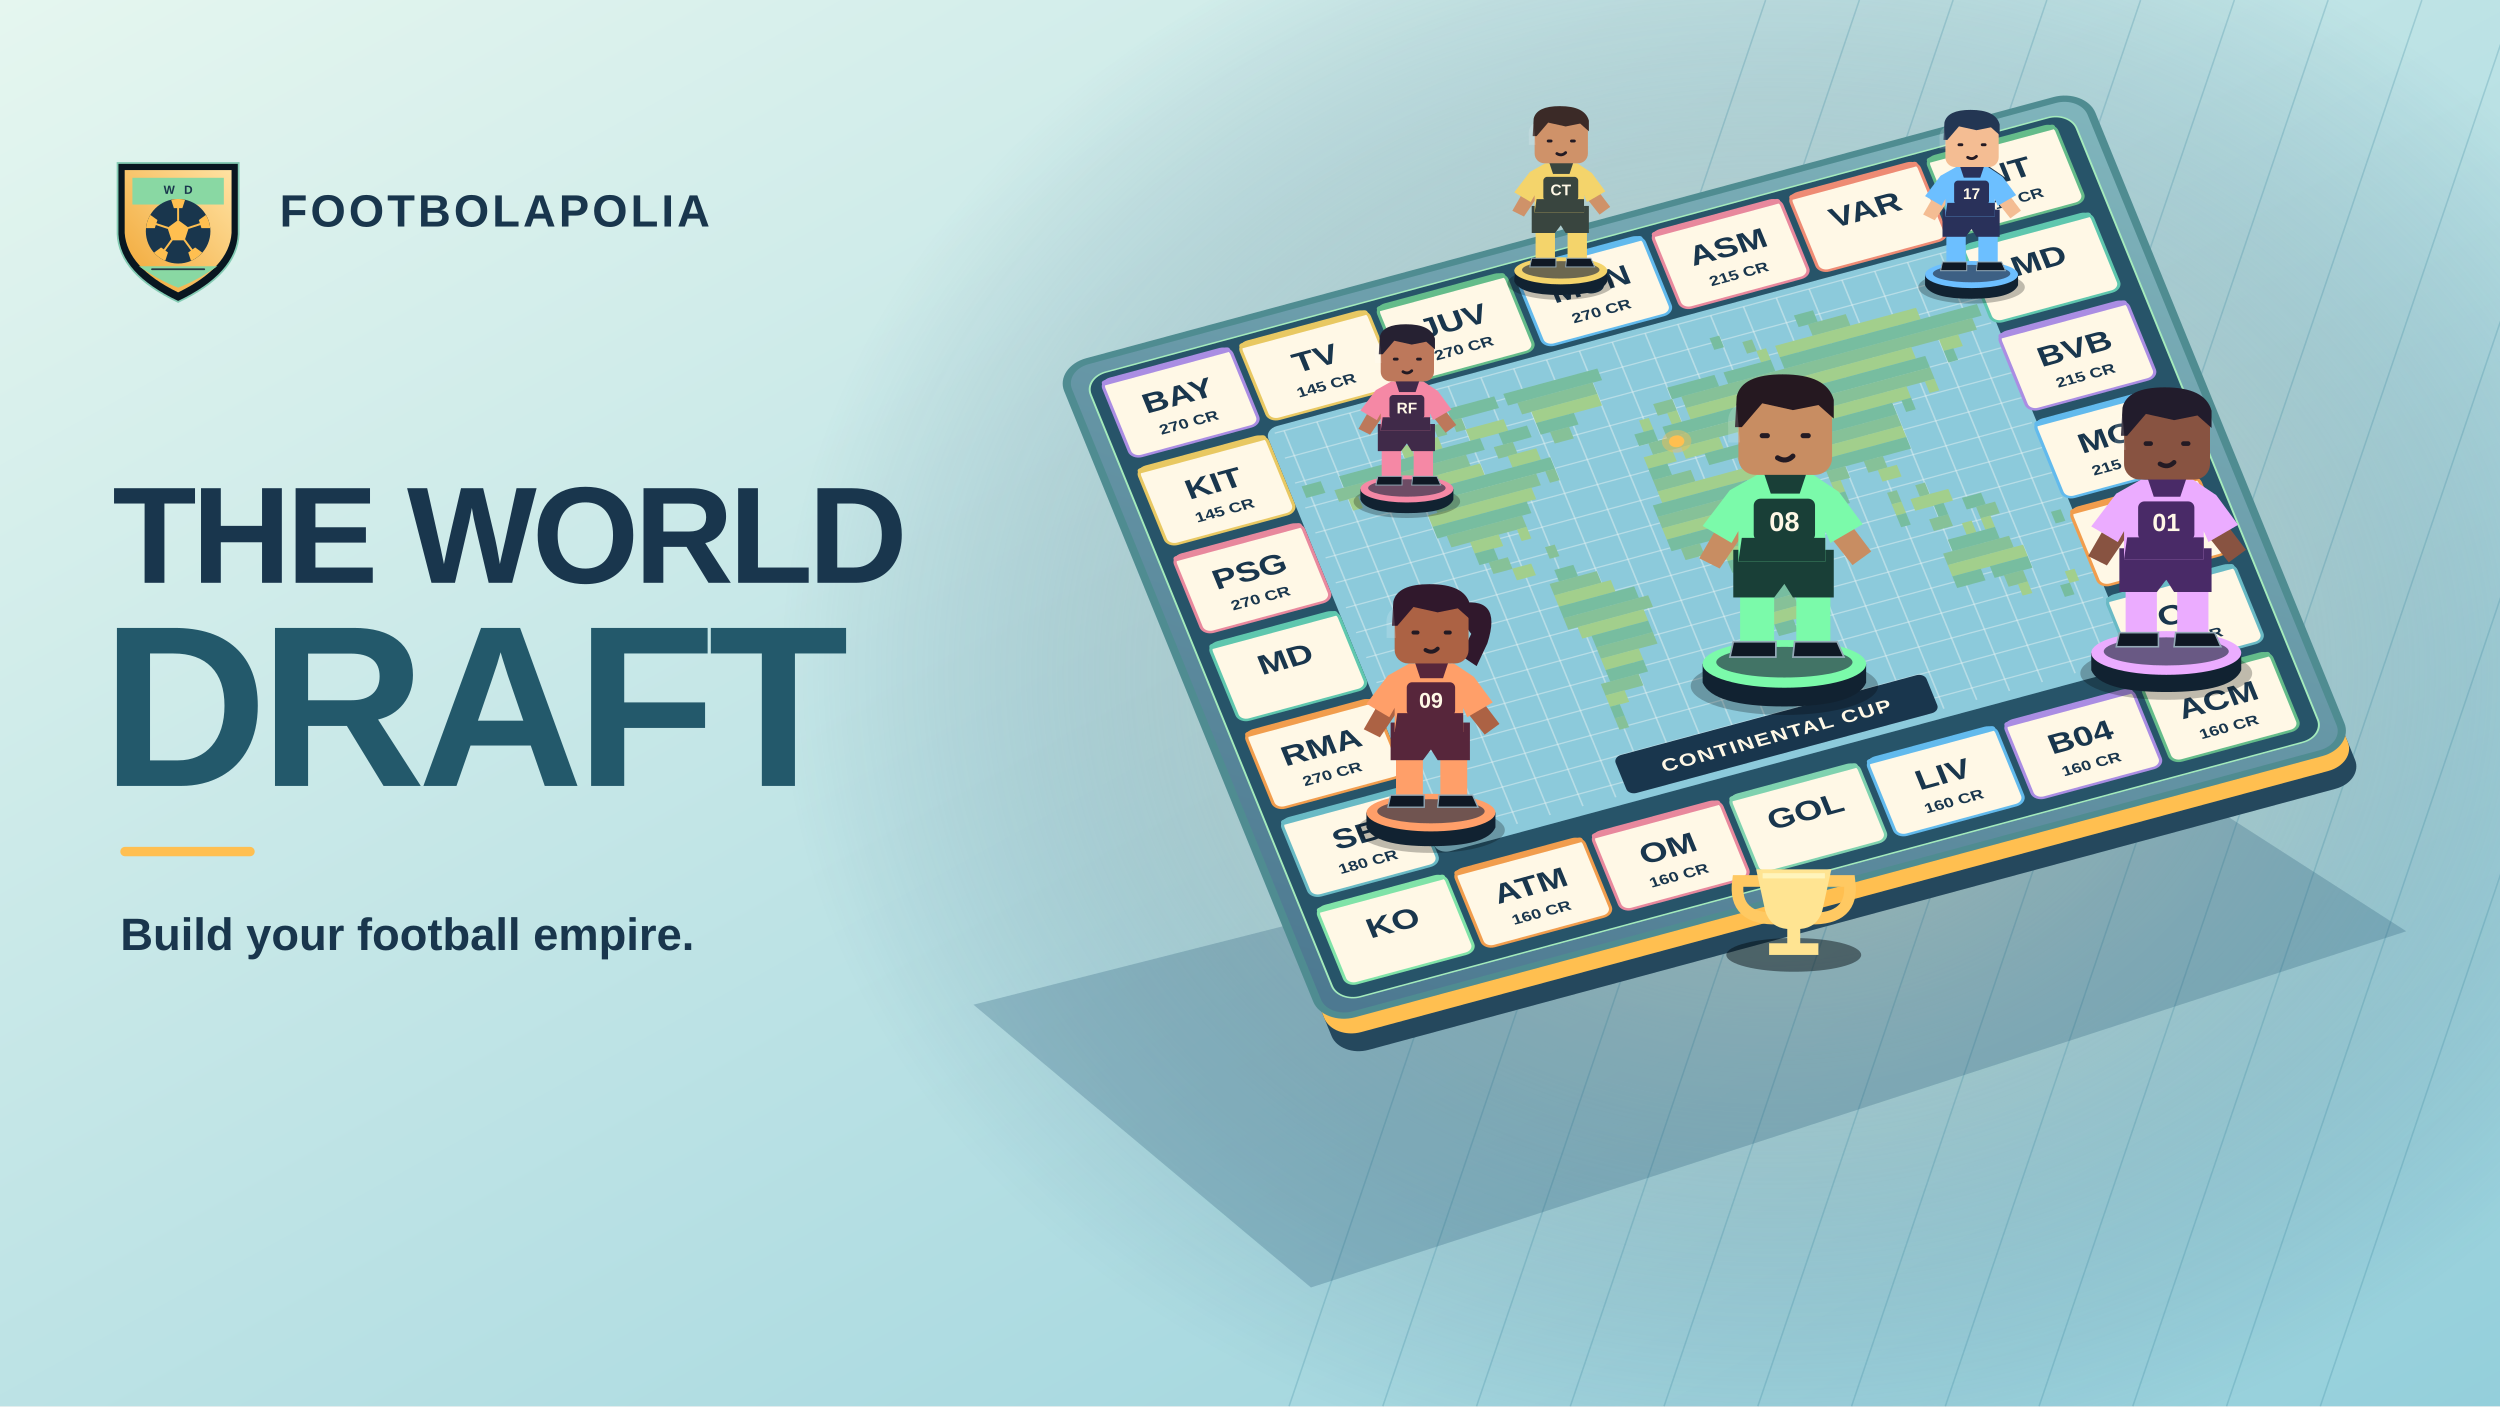
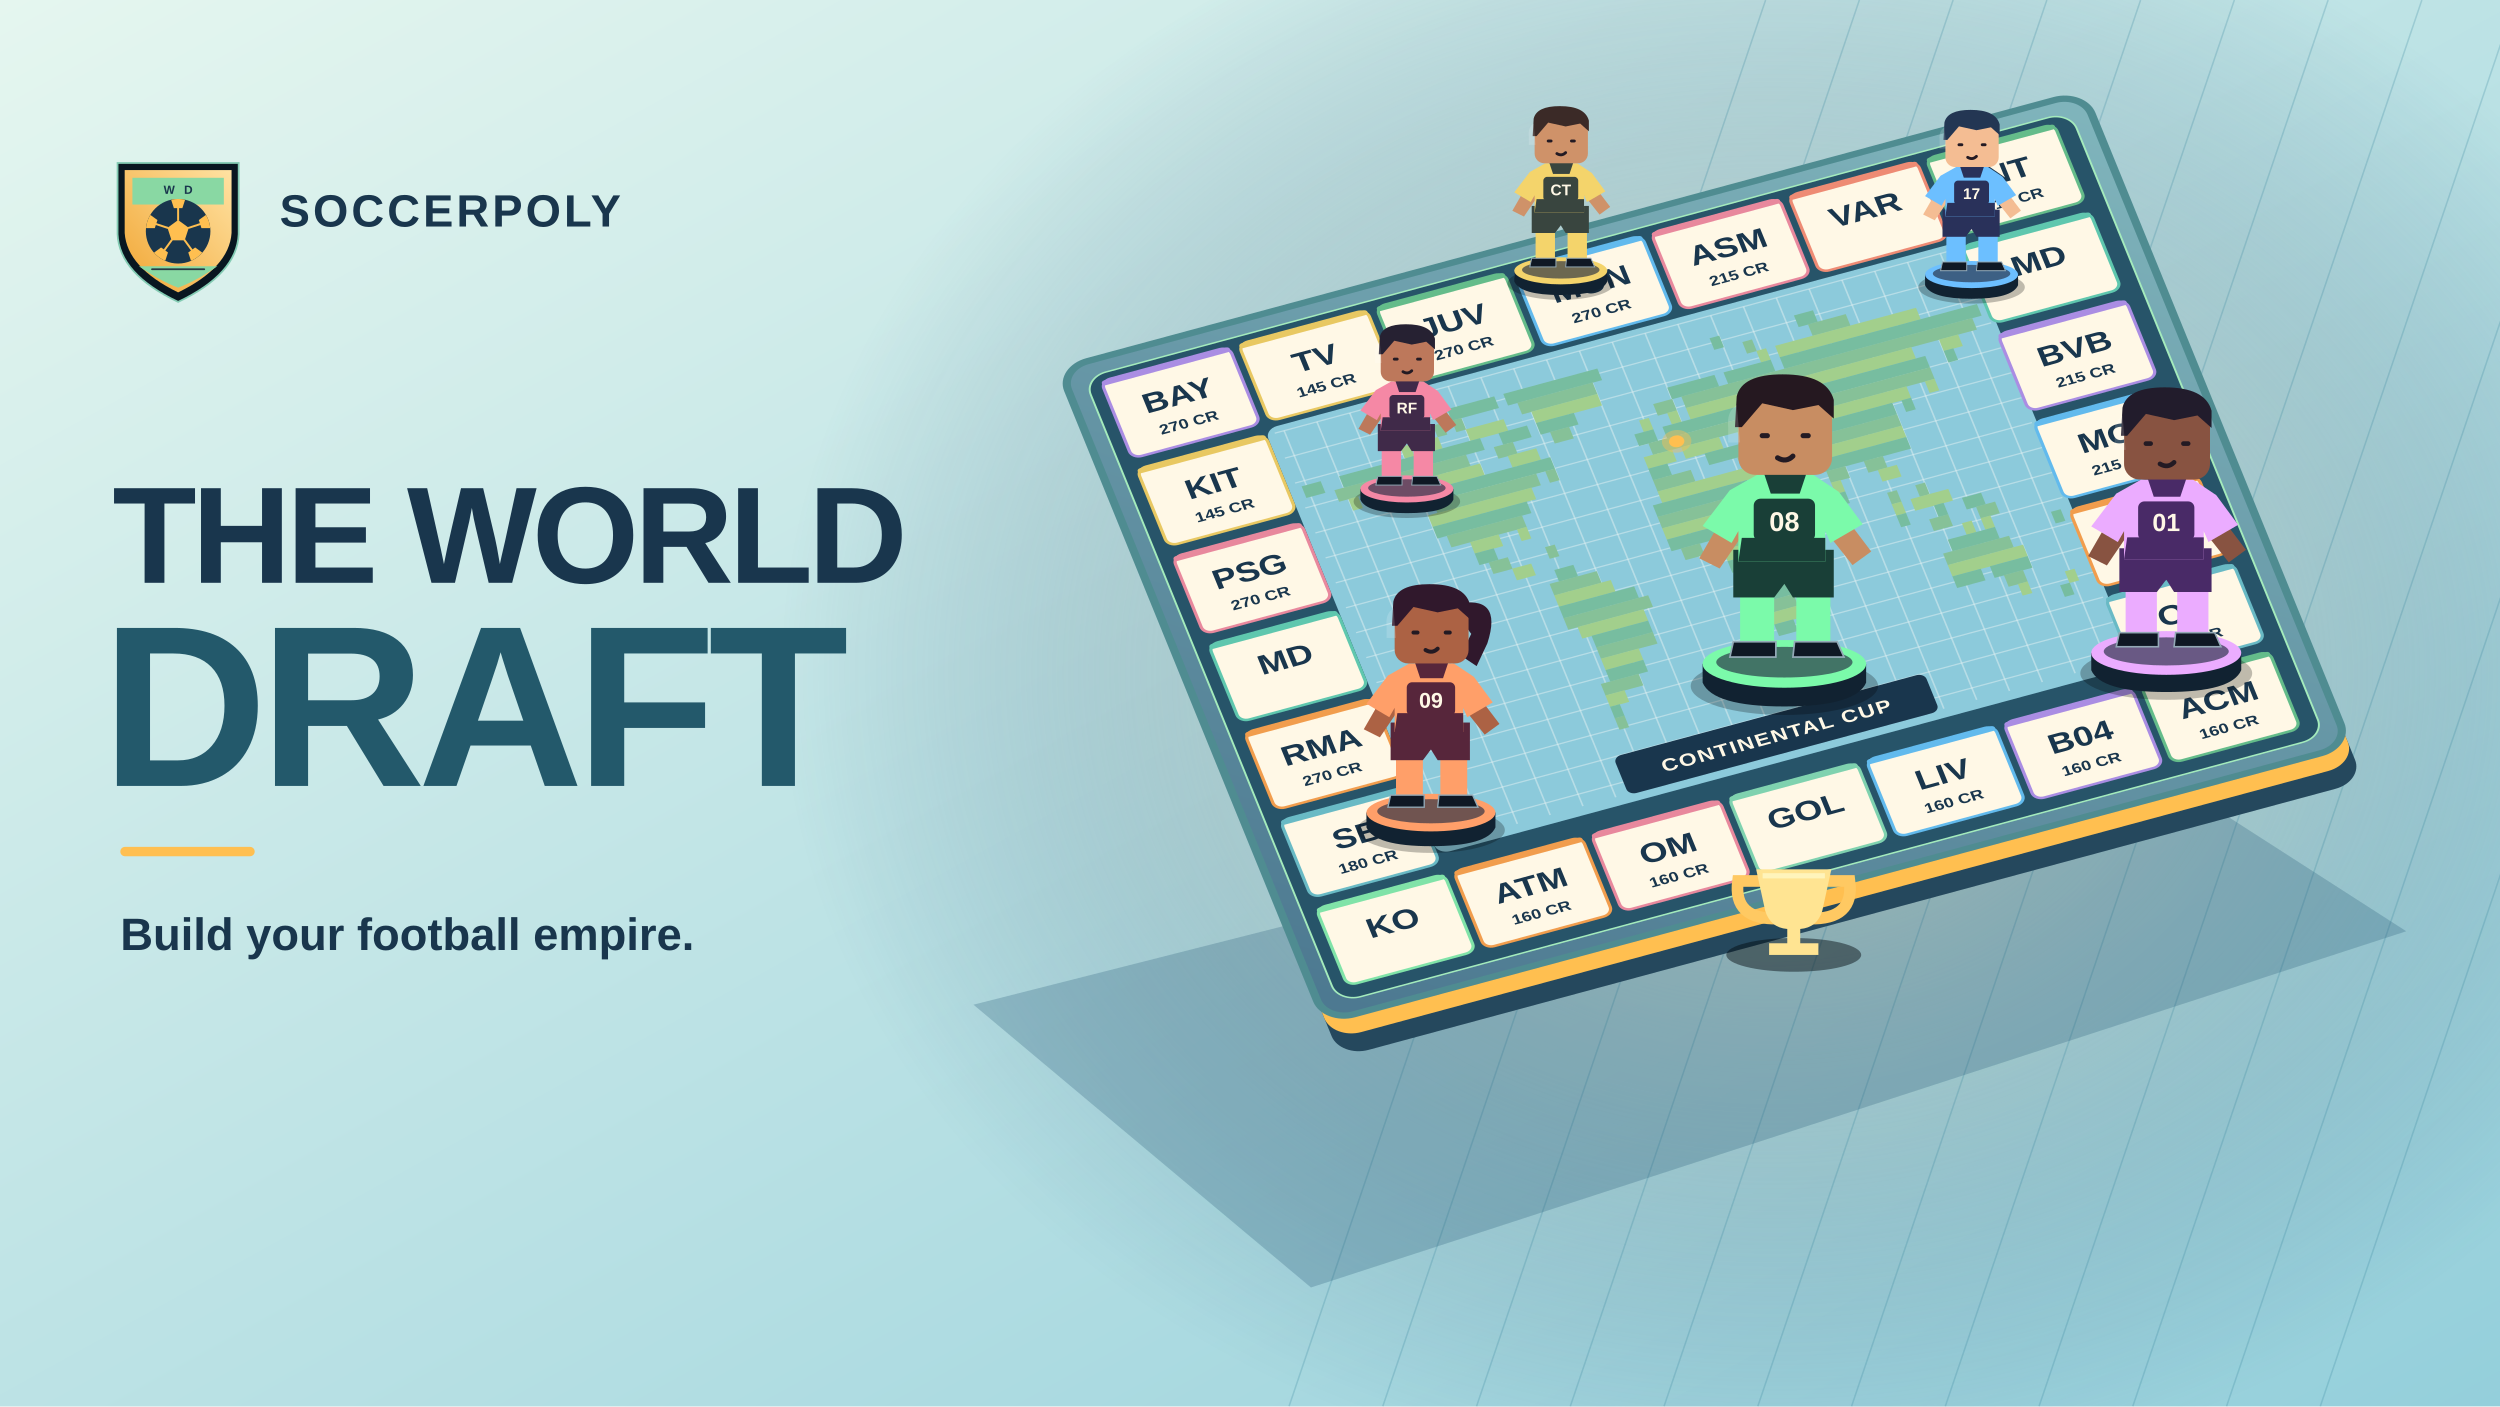
<svg xmlns="http://www.w3.org/2000/svg" width="1920" height="1080" viewBox="0 0 1600 900" role="img">
  <defs>
    <linearGradient id="night" x1="0" y1="0" x2="1" y2="1">
      <stop stop-color="#e5f6ef" />
      <stop offset="1" stop-color="#94cfdb" />
    </linearGradient>
    <linearGradient id="pool" x1="0" y1="1" x2="1" y2="0">
      <stop stop-color="#4c7890" />
      <stop offset="1" stop-color="#80b5bc" />
    </linearGradient>
    <linearGradient id="lime" x1="0" y1="1" x2="1" y2="0">
      <stop stop-color="#f1a634" />
      <stop offset="1" stop-color="#ffe2a2" />
    </linearGradient>
    <radialGradient id="beam">
      <stop stop-color="#fff8d5" stop-opacity=".75" />
      <stop offset="1" stop-color="#1f5076" stop-opacity="0" />
    </radialGradient>
    <pattern id="grid" width="38" height="38" patternUnits="userSpaceOnUse">
      <path d="M0 38V0H38" fill="none" stroke="#719aaf" stroke-opacity=".17" />
    </pattern>
  </defs>
  <rect x="0" y="0" width="1600" height="900" rx="0" fill="url(#night)" />
  <ellipse cx="1135" cy="430" rx="640" ry="530" fill="url(#beam)" />
  <path d="M1130 0L825 900" stroke="#35839b" opacity=".25" stroke-width="1" />
  <path d="M1190 0L885 900" stroke="#35839b" opacity=".25" stroke-width="1" />
  <path d="M1250 0L945 900" stroke="#35839b" opacity=".25" stroke-width="1" />
  <path d="M1310 0L1005 900" stroke="#35839b" opacity=".25" stroke-width="1" />
  <path d="M1370 0L1065 900" stroke="#35839b" opacity=".25" stroke-width="1" />
  <path d="M1430 0L1125 900" stroke="#35839b" opacity=".25" stroke-width="1" />
  <path d="M1490 0L1185 900" stroke="#35839b" opacity=".25" stroke-width="1" />
  <path d="M1550 0L1245 900" stroke="#35839b" opacity=".25" stroke-width="1" />
  <path d="M1610 0L1305 900" stroke="#35839b" opacity=".25" stroke-width="1" />
  <path d="M1670 0L1365 900" stroke="#35839b" opacity=".25" stroke-width="1" />
  <path d="M1730 0L1425 900" stroke="#35839b" opacity=".25" stroke-width="1" />
  <path d="M1790 0L1485 900" stroke="#35839b" opacity=".25" stroke-width="1" />
  <path d="M623 643L1333 463L1540 596L839 824Z" fill="#225673" opacity=".26" />
  <g transform="matrix(1 -.27 .31 .76 678 236)">
    <rect x="0" y="30" width="655" height="550" rx="18" fill="#25485d" />
    <rect x="0" y="15" width="655" height="550" rx="18" fill="#ffbf50" />
    <rect x="0" y="0" width="655" height="550" rx="18" fill="url(#pool)" stroke="#4f8c91" stroke-width="5" />
    <rect x="12" y="12" width="631" height="526" rx="14" fill="#275469" stroke="#a4ebbc" stroke-width="1.2" />
    <rect x="104" y="88" width="447" height="358" rx="8" fill="#8ccadb" />
    <path d="M115 93V439" stroke="#e6f2f3" opacity=".48" />
    <path d="M136 93V439" stroke="#e6f2f3" opacity=".48" />
    <path d="M157 93V439" stroke="#e6f2f3" opacity=".48" />
    <path d="M178 93V439" stroke="#e6f2f3" opacity=".48" />
    <path d="M199 93V439" stroke="#e6f2f3" opacity=".48" />
    <path d="M220 93V439" stroke="#e6f2f3" opacity=".48" />
    <path d="M241 93V439" stroke="#e6f2f3" opacity=".48" />
    <path d="M262 93V439" stroke="#e6f2f3" opacity=".48" />
    <path d="M283 93V439" stroke="#e6f2f3" opacity=".48" />
    <path d="M304 93V439" stroke="#e6f2f3" opacity=".48" />
    <path d="M325 93V439" stroke="#e6f2f3" opacity=".48" />
    <path d="M346 93V439" stroke="#e6f2f3" opacity=".48" />
    <path d="M367 93V439" stroke="#e6f2f3" opacity=".48" />
    <path d="M388 93V439" stroke="#e6f2f3" opacity=".48" />
    <path d="M409 93V439" stroke="#e6f2f3" opacity=".48" />
    <path d="M430 93V439" stroke="#e6f2f3" opacity=".48" />
    <path d="M451 93V439" stroke="#e6f2f3" opacity=".48" />
    <path d="M472 93V439" stroke="#e6f2f3" opacity=".48" />
    <path d="M493 93V439" stroke="#e6f2f3" opacity=".48" />
    <path d="M514 93V439" stroke="#e6f2f3" opacity=".48" />
    <path d="M535 93V439" stroke="#e6f2f3" opacity=".48" />
    <path d="M109 93H548" stroke="#e6f2f3" opacity=".48" />
    <path d="M109 114H548" stroke="#e6f2f3" opacity=".48" />
    <path d="M109 135H548" stroke="#e6f2f3" opacity=".48" />
    <path d="M109 156H548" stroke="#e6f2f3" opacity=".48" />
    <path d="M109 177H548" stroke="#e6f2f3" opacity=".48" />
    <path d="M109 198H548" stroke="#e6f2f3" opacity=".48" />
    <path d="M109 219H548" stroke="#e6f2f3" opacity=".48" />
    <path d="M109 240H548" stroke="#e6f2f3" opacity=".48" />
    <path d="M109 261H548" stroke="#e6f2f3" opacity=".48" />
    <path d="M109 282H548" stroke="#e6f2f3" opacity=".48" />
    <path d="M109 303H548" stroke="#e6f2f3" opacity=".48" />
    <path d="M109 324H548" stroke="#e6f2f3" opacity=".48" />
    <path d="M109 345H548" stroke="#e6f2f3" opacity=".48" />
    <path d="M109 366H548" stroke="#e6f2f3" opacity=".48" />
    <path d="M109 387H548" stroke="#e6f2f3" opacity=".48" />
    <path d="M109 408H548" stroke="#e6f2f3" opacity=".48" />
    <path d="M109 429H548" stroke="#e6f2f3" opacity=".48" />
    <rect x="214" y="110.0" width="30.2" height="9.8" rx="0" fill="#77bda0" />
    <rect x="250" y="110.0" width="60.2" height="9.8" rx="0" fill="#77bda0" />
    <rect x="382" y="110.0" width="6.2" height="9.8" rx="0" fill="#77bda0" />
    <rect x="436" y="110.0" width="12.2" height="9.8" rx="0" fill="#77bda0" />
    <rect x="190" y="119.6" width="6.2" height="9.8" rx="0" fill="#86c198" />
    <rect x="202" y="119.6" width="6.2" height="9.8" rx="0" fill="#86c198" />
    <rect x="214" y="119.6" width="6.2" height="9.8" rx="0" fill="#86c198" />
    <rect x="256" y="119.6" width="48.2" height="9.8" rx="0" fill="#86c198" />
    <rect x="400" y="119.6" width="6.2" height="9.8" rx="0" fill="#86c198" />
    <rect x="442" y="119.6" width="24.2" height="9.8" rx="0" fill="#86c198" />
    <rect x="178" y="129.2" width="6.2" height="9.8" rx="0" fill="#a2cf8c" />
    <rect x="190" y="129.2" width="12.2" height="9.8" rx="0" fill="#a2cf8c" />
    <rect x="220" y="129.2" width="24.2" height="9.8" rx="0" fill="#a2cf8c" />
    <rect x="262" y="129.2" width="42.2" height="9.8" rx="0" fill="#a2cf8c" />
    <rect x="406" y="129.2" width="6.2" height="9.8" rx="0" fill="#a2cf8c" />
    <rect x="418" y="129.2" width="90.2" height="9.8" rx="0" fill="#a2cf8c" />
    <rect x="112" y="138.8" width="12.2" height="9.8" rx="0" fill="#77bda0" />
    <rect x="136" y="138.8" width="90.2" height="9.8" rx="0" fill="#77bda0" />
    <rect x="238" y="138.8" width="18.2" height="9.8" rx="0" fill="#77bda0" />
    <rect x="262" y="138.8" width="24.2" height="9.8" rx="0" fill="#77bda0" />
    <rect x="346" y="138.8" width="30.2" height="9.8" rx="0" fill="#77bda0" />
    <rect x="382" y="138.8" width="30.2" height="9.8" rx="0" fill="#77bda0" />
    <rect x="418" y="138.8" width="126.2" height="9.8" rx="0" fill="#77bda0" />
    <rect x="130" y="148.4" width="84.2" height="9.8" rx="0" fill="#86c198" />
    <rect x="232" y="148.4" width="12.2" height="9.8" rx="0" fill="#86c198" />
    <rect x="268" y="148.4" width="12.2" height="9.8" rx="0" fill="#86c198" />
    <rect x="334" y="148.4" width="12.2" height="9.8" rx="0" fill="#86c198" />
    <rect x="352" y="148.4" width="186.2" height="9.8" rx="0" fill="#86c198" />
    <rect x="136" y="158.0" width="6.2" height="9.8" rx="0" fill="#a2cf8c" />
    <rect x="166" y="158.0" width="54.2" height="9.8" rx="0" fill="#a2cf8c" />
    <rect x="238" y="158.0" width="18.2" height="9.8" rx="0" fill="#a2cf8c" />
    <rect x="322" y="158.0" width="6.2" height="9.8" rx="0" fill="#a2cf8c" />
    <rect x="340" y="158.0" width="6.2" height="9.8" rx="0" fill="#a2cf8c" />
    <rect x="352" y="158.0" width="144.2" height="9.8" rx="0" fill="#a2cf8c" />
    <rect x="514" y="158.0" width="12.2" height="9.8" rx="0" fill="#a2cf8c" />
    <rect x="172" y="167.6" width="90.2" height="9.8" rx="0" fill="#77bda0" />
    <rect x="316" y="167.6" width="12.2" height="9.8" rx="0" fill="#77bda0" />
    <rect x="334" y="167.6" width="168.2" height="9.8" rx="0" fill="#77bda0" />
    <rect x="514" y="167.6" width="6.2" height="9.8" rx="0" fill="#77bda0" />
    <rect x="184" y="177.2" width="66.2" height="9.8" rx="0" fill="#86c198" />
    <rect x="256" y="177.2" width="6.2" height="9.8" rx="0" fill="#86c198" />
    <rect x="322" y="177.2" width="180.2" height="9.8" rx="0" fill="#86c198" />
    <rect x="178" y="186.8" width="66.2" height="9.8" rx="0" fill="#a2cf8c" />
    <rect x="316" y="186.8" width="18.2" height="9.8" rx="0" fill="#a2cf8c" />
    <rect x="340" y="186.8" width="24.2" height="9.8" rx="0" fill="#a2cf8c" />
    <rect x="376" y="186.8" width="108.2" height="9.8" rx="0" fill="#a2cf8c" />
    <rect x="496" y="186.8" width="6.2" height="9.8" rx="0" fill="#a2cf8c" />
    <rect x="178" y="196.4" width="60.2" height="9.8" rx="0" fill="#77bda0" />
    <rect x="316" y="196.4" width="12.2" height="9.8" rx="0" fill="#77bda0" />
    <rect x="352" y="196.4" width="120.2" height="9.8" rx="0" fill="#77bda0" />
    <rect x="478" y="196.4" width="6.2" height="9.8" rx="0" fill="#77bda0" />
    <rect x="184" y="206.0" width="48.2" height="9.8" rx="0" fill="#86c198" />
    <rect x="316" y="206.0" width="24.2" height="9.8" rx="0" fill="#86c198" />
    <rect x="370" y="206.0" width="102.2" height="9.8" rx="0" fill="#86c198" />
    <rect x="196" y="215.6" width="18.2" height="9.8" rx="0" fill="#a2cf8c" />
    <rect x="226" y="215.6" width="6.2" height="9.8" rx="0" fill="#a2cf8c" />
    <rect x="316" y="215.6" width="156.2" height="9.8" rx="0" fill="#a2cf8c" />
    <rect x="196" y="225.2" width="12.2" height="9.8" rx="0" fill="#77bda0" />
    <rect x="310" y="225.2" width="60.2" height="9.8" rx="0" fill="#77bda0" />
    <rect x="376" y="225.2" width="12.2" height="9.8" rx="0" fill="#77bda0" />
    <rect x="406" y="225.2" width="66.2" height="9.8" rx="0" fill="#77bda0" />
    <rect x="202" y="234.8" width="12.2" height="9.8" rx="0" fill="#86c198" />
    <rect x="238" y="234.8" width="6.2" height="9.8" rx="0" fill="#86c198" />
    <rect x="310" y="234.8" width="60.2" height="9.8" rx="0" fill="#86c198" />
    <rect x="376" y="234.8" width="24.2" height="9.8" rx="0" fill="#86c198" />
    <rect x="418" y="234.8" width="12.2" height="9.8" rx="0" fill="#86c198" />
    <rect x="442" y="234.8" width="12.2" height="9.8" rx="0" fill="#86c198" />
    <rect x="214" y="244.4" width="12.2" height="9.8" rx="0" fill="#a2cf8c" />
    <rect x="310" y="244.4" width="66.2" height="9.8" rx="0" fill="#a2cf8c" />
    <rect x="382" y="244.4" width="6.2" height="9.8" rx="0" fill="#a2cf8c" />
    <rect x="418" y="244.4" width="6.2" height="9.8" rx="0" fill="#a2cf8c" />
    <rect x="448" y="244.4" width="12.2" height="9.8" rx="0" fill="#a2cf8c" />
    <rect x="238" y="254.0" width="12.2" height="9.8" rx="0" fill="#77bda0" />
    <rect x="310" y="254.0" width="78.2" height="9.8" rx="0" fill="#77bda0" />
    <rect x="418" y="254.0" width="6.2" height="9.8" rx="0" fill="#77bda0" />
    <rect x="232" y="263.6" width="30.2" height="9.8" rx="0" fill="#86c198" />
    <rect x="316" y="263.6" width="12.2" height="9.8" rx="0" fill="#86c198" />
    <rect x="334" y="263.6" width="54.2" height="9.8" rx="0" fill="#86c198" />
    <rect x="448" y="263.6" width="6.2" height="9.8" rx="0" fill="#86c198" />
    <rect x="466" y="263.6" width="6.2" height="9.8" rx="0" fill="#86c198" />
    <rect x="232" y="273.2" width="36.2" height="9.8" rx="0" fill="#a2cf8c" />
    <rect x="340" y="273.2" width="42.2" height="9.8" rx="0" fill="#a2cf8c" />
    <rect x="448" y="273.2" width="6.2" height="9.8" rx="0" fill="#a2cf8c" />
    <rect x="460" y="273.2" width="24.2" height="9.8" rx="0" fill="#a2cf8c" />
    <rect x="232" y="282.8" width="48.2" height="9.8" rx="0" fill="#77bda0" />
    <rect x="340" y="282.8" width="36.2" height="9.8" rx="0" fill="#77bda0" />
    <rect x="448" y="282.8" width="6.2" height="9.8" rx="0" fill="#77bda0" />
    <rect x="472" y="282.8" width="6.2" height="9.8" rx="0" fill="#77bda0" />
    <rect x="490" y="282.8" width="12.2" height="9.8" rx="0" fill="#77bda0" />
    <rect x="232" y="292.4" width="54.2" height="9.8" rx="0" fill="#86c198" />
    <rect x="346" y="292.4" width="30.2" height="9.8" rx="0" fill="#86c198" />
    <rect x="466" y="292.4" width="12.2" height="9.8" rx="0" fill="#86c198" />
    <rect x="496" y="292.4" width="12.2" height="9.8" rx="0" fill="#86c198" />
    <rect x="238" y="302.0" width="42.2" height="9.8" rx="0" fill="#a2cf8c" />
    <rect x="346" y="302.0" width="30.2" height="9.8" rx="0" fill="#a2cf8c" />
    <rect x="484" y="302.0" width="6.2" height="9.8" rx="0" fill="#a2cf8c" />
    <rect x="496" y="302.0" width="6.2" height="9.8" rx="0" fill="#a2cf8c" />
    <rect x="244" y="311.6" width="36.2" height="9.8" rx="0" fill="#77bda0" />
    <rect x="340" y="311.6" width="30.2" height="9.8" rx="0" fill="#77bda0" />
    <rect x="382" y="311.6" width="6.2" height="9.8" rx="0" fill="#77bda0" />
    <rect x="472" y="311.6" width="30.2" height="9.8" rx="0" fill="#77bda0" />
    <rect x="538" y="311.6" width="6.2" height="9.8" rx="0" fill="#77bda0" />
    <rect x="244" y="321.2" width="36.2" height="9.8" rx="0" fill="#86c198" />
    <rect x="346" y="321.2" width="24.2" height="9.8" rx="0" fill="#86c198" />
    <rect x="382" y="321.2" width="6.2" height="9.8" rx="0" fill="#86c198" />
    <rect x="466" y="321.2" width="42.2" height="9.8" rx="0" fill="#86c198" />
    <rect x="244" y="330.8" width="24.2" height="9.8" rx="0" fill="#a2cf8c" />
    <rect x="346" y="330.8" width="24.2" height="9.8" rx="0" fill="#a2cf8c" />
    <rect x="466" y="330.8" width="48.2" height="9.8" rx="0" fill="#a2cf8c" />
    <rect x="244" y="340.4" width="24.2" height="9.8" rx="0" fill="#77bda0" />
    <rect x="352" y="340.4" width="12.2" height="9.8" rx="0" fill="#77bda0" />
    <rect x="466" y="340.4" width="18.2" height="9.8" rx="0" fill="#77bda0" />
    <rect x="490" y="340.4" width="24.2" height="9.8" rx="0" fill="#77bda0" />
    <rect x="238" y="350.0" width="24.2" height="9.8" rx="0" fill="#86c198" />
    <rect x="496" y="350.0" width="12.2" height="9.8" rx="0" fill="#86c198" />
    <rect x="238" y="359.6" width="12.2" height="9.8" rx="0" fill="#a2cf8c" />
    <rect x="502" y="359.6" width="6.2" height="9.8" rx="0" fill="#a2cf8c" />
    <rect x="532" y="359.6" width="6.2" height="9.8" rx="0" fill="#a2cf8c" />
    <rect x="238" y="369.2" width="6.2" height="9.8" rx="0" fill="#77bda0" />
    <rect x="526" y="369.2" width="6.2" height="9.8" rx="0" fill="#77bda0" />
    <rect x="238" y="378.8" width="6.2" height="9.8" rx="0" fill="#86c198" />
    <circle cx="338.8" cy="181.489" r="9" fill="#ffbf50" opacity=".40" />
    <circle cx="338.8" cy="181.489" r="4.7" fill="#ffbf50" />
    <rect x="21" y="462" width="82" height="65" rx="6" fill="#fff8e6" stroke="#80e3a8" stroke-width="2" />
    <rect x="21" y="462" width="82" height="4" rx="2" fill="#80e3a8" />
    <text x="62" y="496" fill="#19364d" font-family="Helvetica Neue, Arial, sans-serif" font-size="22" font-weight="900" text-anchor="middle">KO</text>
    <text x="62" y="515" fill="#19364d" font-family="Helvetica Neue, Arial, sans-serif" font-size="11" font-weight="700" text-anchor="middle" />
    <rect x="109" y="462" width="82" height="65" rx="6" fill="#fff8e6" stroke="#F19D4D" stroke-width="2" />
    <rect x="109" y="462" width="82" height="4" rx="2" fill="#F19D4D" />
    <text x="150" y="496" fill="#19364d" font-family="Helvetica Neue, Arial, sans-serif" font-size="22" font-weight="900" text-anchor="middle">ATM</text>
    <text x="150" y="515" fill="#19364d" font-family="Helvetica Neue, Arial, sans-serif" font-size="11" font-weight="700" text-anchor="middle">160 CR</text>
    <rect x="197" y="462" width="82" height="65" rx="6" fill="#fff8e6" stroke="#E8889D" stroke-width="2" />
    <rect x="197" y="462" width="82" height="4" rx="2" fill="#E8889D" />
    <text x="238" y="496" fill="#19364d" font-family="Helvetica Neue, Arial, sans-serif" font-size="22" font-weight="900" text-anchor="middle">OM</text>
    <text x="238" y="515" fill="#19364d" font-family="Helvetica Neue, Arial, sans-serif" font-size="11" font-weight="700" text-anchor="middle">160 CR</text>
    <rect x="285" y="462" width="82" height="65" rx="6" fill="#fff8e6" stroke="#7fd2af" stroke-width="2" />
    <rect x="285" y="462" width="82" height="4" rx="2" fill="#7fd2af" />
    <text x="326" y="496" fill="#19364d" font-family="Helvetica Neue, Arial, sans-serif" font-size="22" font-weight="900" text-anchor="middle">GOL</text>
    <text x="326" y="515" fill="#19364d" font-family="Helvetica Neue, Arial, sans-serif" font-size="11" font-weight="700" text-anchor="middle" />
    <rect x="373" y="462" width="82" height="65" rx="6" fill="#fff8e6" stroke="#62BAED" stroke-width="2" />
    <rect x="373" y="462" width="82" height="4" rx="2" fill="#62BAED" />
    <text x="414" y="496" fill="#19364d" font-family="Helvetica Neue, Arial, sans-serif" font-size="22" font-weight="900" text-anchor="middle">LIV</text>
    <text x="414" y="515" fill="#19364d" font-family="Helvetica Neue, Arial, sans-serif" font-size="11" font-weight="700" text-anchor="middle">160 CR</text>
    <rect x="461" y="462" width="82" height="65" rx="6" fill="#fff8e6" stroke="#AA8DE3" stroke-width="2" />
    <rect x="461" y="462" width="82" height="4" rx="2" fill="#AA8DE3" />
    <text x="502" y="496" fill="#19364d" font-family="Helvetica Neue, Arial, sans-serif" font-size="22" font-weight="900" text-anchor="middle">B04</text>
    <text x="502" y="515" fill="#19364d" font-family="Helvetica Neue, Arial, sans-serif" font-size="11" font-weight="700" text-anchor="middle">160 CR</text>
    <rect x="549" y="462" width="82" height="65" rx="6" fill="#fff8e6" stroke="#64BC8A" stroke-width="2" />
    <rect x="549" y="462" width="82" height="4" rx="2" fill="#64BC8A" />
    <text x="590" y="496" fill="#19364d" font-family="Helvetica Neue, Arial, sans-serif" font-size="22" font-weight="900" text-anchor="middle">ACM</text>
    <text x="590" y="515" fill="#19364d" font-family="Helvetica Neue, Arial, sans-serif" font-size="11" font-weight="700" text-anchor="middle">160 CR</text>
    <rect x="549" y="388" width="82" height="65" rx="6" fill="#fff8e6" stroke="#69bac5" stroke-width="2" />
    <rect x="549" y="388" width="82" height="4" rx="2" fill="#69bac5" />
    <text x="590" y="422" fill="#19364d" font-family="Helvetica Neue, Arial, sans-serif" font-size="22" font-weight="900" text-anchor="middle">OT</text>
    <text x="590" y="441" fill="#19364d" font-family="Helvetica Neue, Arial, sans-serif" font-size="11" font-weight="700" text-anchor="middle">180 CR</text>
    <rect x="549" y="314" width="82" height="65" rx="6" fill="#fff8e6" stroke="#F19D4D" stroke-width="2" />
    <rect x="549" y="314" width="82" height="4" rx="2" fill="#F19D4D" />
    <text x="590" y="348" fill="#19364d" font-family="Helvetica Neue, Arial, sans-serif" font-size="22" font-weight="900" text-anchor="middle">FCB</text>
    <text x="590" y="367" fill="#19364d" font-family="Helvetica Neue, Arial, sans-serif" font-size="11" font-weight="700" text-anchor="middle">215 CR</text>
    <rect x="549" y="240" width="82" height="65" rx="6" fill="#fff8e6" stroke="#62BAED" stroke-width="2" />
    <rect x="549" y="240" width="82" height="4" rx="2" fill="#62BAED" />
    <text x="590" y="274" fill="#19364d" font-family="Helvetica Neue, Arial, sans-serif" font-size="22" font-weight="900" text-anchor="middle">MCI</text>
    <text x="590" y="293" fill="#19364d" font-family="Helvetica Neue, Arial, sans-serif" font-size="11" font-weight="700" text-anchor="middle">215 CR</text>
    <rect x="549" y="166" width="82" height="65" rx="6" fill="#fff8e6" stroke="#AA8DE3" stroke-width="2" />
    <rect x="549" y="166" width="82" height="4" rx="2" fill="#AA8DE3" />
    <text x="590" y="200" fill="#19364d" font-family="Helvetica Neue, Arial, sans-serif" font-size="22" font-weight="900" text-anchor="middle">BVB</text>
    <text x="590" y="219" fill="#19364d" font-family="Helvetica Neue, Arial, sans-serif" font-size="11" font-weight="700" text-anchor="middle">215 CR</text>
    <rect x="549" y="92" width="82" height="65" rx="6" fill="#fff8e6" stroke="#5fc7ae" stroke-width="2" />
    <rect x="549" y="92" width="82" height="4" rx="2" fill="#5fc7ae" />
    <text x="590" y="126" fill="#19364d" font-family="Helvetica Neue, Arial, sans-serif" font-size="22" font-weight="900" text-anchor="middle">MD</text>
    <text x="590" y="145" fill="#19364d" font-family="Helvetica Neue, Arial, sans-serif" font-size="11" font-weight="700" text-anchor="middle" />
    <rect x="549" y="18" width="82" height="65" rx="6" fill="#fff8e6" stroke="#64BC8A" stroke-width="2" />
    <rect x="549" y="18" width="82" height="4" rx="2" fill="#64BC8A" />
    <text x="590" y="52" fill="#19364d" font-family="Helvetica Neue, Arial, sans-serif" font-size="22" font-weight="900" text-anchor="middle">INT</text>
    <text x="590" y="71" fill="#19364d" font-family="Helvetica Neue, Arial, sans-serif" font-size="11" font-weight="700" text-anchor="middle">215 CR</text>
    <rect x="461" y="18" width="82" height="65" rx="6" fill="#fff8e6" stroke="#ee8b74" stroke-width="2" />
    <rect x="461" y="18" width="82" height="4" rx="2" fill="#ee8b74" />
    <text x="502" y="52" fill="#19364d" font-family="Helvetica Neue, Arial, sans-serif" font-size="22" font-weight="900" text-anchor="middle">VAR</text>
    <text x="502" y="71" fill="#19364d" font-family="Helvetica Neue, Arial, sans-serif" font-size="11" font-weight="700" text-anchor="middle" />
    <rect x="373" y="18" width="82" height="65" rx="6" fill="#fff8e6" stroke="#E8889D" stroke-width="2" />
    <rect x="373" y="18" width="82" height="4" rx="2" fill="#E8889D" />
    <text x="414" y="52" fill="#19364d" font-family="Helvetica Neue, Arial, sans-serif" font-size="22" font-weight="900" text-anchor="middle">ASM</text>
    <text x="414" y="71" fill="#19364d" font-family="Helvetica Neue, Arial, sans-serif" font-size="11" font-weight="700" text-anchor="middle">215 CR</text>
    <rect x="285" y="18" width="82" height="65" rx="6" fill="#fff8e6" stroke="#62BAED" stroke-width="2" />
    <rect x="285" y="18" width="82" height="4" rx="2" fill="#62BAED" />
    <text x="326" y="52" fill="#19364d" font-family="Helvetica Neue, Arial, sans-serif" font-size="22" font-weight="900" text-anchor="middle">MUN</text>
    <text x="326" y="71" fill="#19364d" font-family="Helvetica Neue, Arial, sans-serif" font-size="11" font-weight="700" text-anchor="middle">270 CR</text>
    <rect x="197" y="18" width="82" height="65" rx="6" fill="#fff8e6" stroke="#64BC8A" stroke-width="2" />
    <rect x="197" y="18" width="82" height="4" rx="2" fill="#64BC8A" />
    <text x="238" y="52" fill="#19364d" font-family="Helvetica Neue, Arial, sans-serif" font-size="22" font-weight="900" text-anchor="middle">JUV</text>
    <text x="238" y="71" fill="#19364d" font-family="Helvetica Neue, Arial, sans-serif" font-size="11" font-weight="700" text-anchor="middle">270 CR</text>
    <rect x="109" y="18" width="82" height="65" rx="6" fill="#fff8e6" stroke="#e8c862" stroke-width="2" />
    <rect x="109" y="18" width="82" height="4" rx="2" fill="#e8c862" />
    <text x="150" y="52" fill="#19364d" font-family="Helvetica Neue, Arial, sans-serif" font-size="22" font-weight="900" text-anchor="middle">TV</text>
    <text x="150" y="71" fill="#19364d" font-family="Helvetica Neue, Arial, sans-serif" font-size="11" font-weight="700" text-anchor="middle">145 CR</text>
    <rect x="21" y="18" width="82" height="65" rx="6" fill="#fff8e6" stroke="#AA8DE3" stroke-width="2" />
    <rect x="21" y="18" width="82" height="4" rx="2" fill="#AA8DE3" />
    <text x="62" y="52" fill="#19364d" font-family="Helvetica Neue, Arial, sans-serif" font-size="22" font-weight="900" text-anchor="middle">BAY</text>
    <text x="62" y="71" fill="#19364d" font-family="Helvetica Neue, Arial, sans-serif" font-size="11" font-weight="700" text-anchor="middle">270 CR</text>
    <rect x="21" y="92" width="82" height="65" rx="6" fill="#fff8e6" stroke="#e8c862" stroke-width="2" />
    <rect x="21" y="92" width="82" height="4" rx="2" fill="#e8c862" />
    <text x="62" y="126" fill="#19364d" font-family="Helvetica Neue, Arial, sans-serif" font-size="22" font-weight="900" text-anchor="middle">KIT</text>
    <text x="62" y="145" fill="#19364d" font-family="Helvetica Neue, Arial, sans-serif" font-size="11" font-weight="700" text-anchor="middle">145 CR</text>
    <rect x="21" y="166" width="82" height="65" rx="6" fill="#fff8e6" stroke="#E8889D" stroke-width="2" />
    <rect x="21" y="166" width="82" height="4" rx="2" fill="#E8889D" />
    <text x="62" y="200" fill="#19364d" font-family="Helvetica Neue, Arial, sans-serif" font-size="22" font-weight="900" text-anchor="middle">PSG</text>
    <text x="62" y="219" fill="#19364d" font-family="Helvetica Neue, Arial, sans-serif" font-size="11" font-weight="700" text-anchor="middle">270 CR</text>
    <rect x="21" y="240" width="82" height="65" rx="6" fill="#fff8e6" stroke="#5fc7ae" stroke-width="2" />
    <rect x="21" y="240" width="82" height="4" rx="2" fill="#5fc7ae" />
    <text x="62" y="274" fill="#19364d" font-family="Helvetica Neue, Arial, sans-serif" font-size="22" font-weight="900" text-anchor="middle">MD</text>
    <text x="62" y="293" fill="#19364d" font-family="Helvetica Neue, Arial, sans-serif" font-size="11" font-weight="700" text-anchor="middle" />
    <rect x="21" y="314" width="82" height="65" rx="6" fill="#fff8e6" stroke="#F19D4D" stroke-width="2" />
    <rect x="21" y="314" width="82" height="4" rx="2" fill="#F19D4D" />
    <text x="62" y="348" fill="#19364d" font-family="Helvetica Neue, Arial, sans-serif" font-size="22" font-weight="900" text-anchor="middle">RMA</text>
    <text x="62" y="367" fill="#19364d" font-family="Helvetica Neue, Arial, sans-serif" font-size="11" font-weight="700" text-anchor="middle">270 CR</text>
    <rect x="21" y="388" width="82" height="65" rx="6" fill="#fff8e6" stroke="#69bac5" stroke-width="2" />
    <rect x="21" y="388" width="82" height="4" rx="2" fill="#69bac5" />
    <text x="62" y="422" fill="#19364d" font-family="Helvetica Neue, Arial, sans-serif" font-size="22" font-weight="900" text-anchor="middle">SB</text>
    <text x="62" y="441" fill="#19364d" font-family="Helvetica Neue, Arial, sans-serif" font-size="11" font-weight="700" text-anchor="middle">180 CR</text>
    <rect x="228" y="408" width="199" height="32" rx="5" fill="#19364d" />
    <text x="327" y="430" fill="#fff8e6" font-family="Helvetica Neue, Arial, sans-serif" font-size="14" font-weight="850" text-anchor="middle" letter-spacing="1">CONTINENTAL CUP</text>
  </g>
  <g transform="translate(998.9 178.9) scale(0.62)">
    <ellipse cy="4" rx="55" ry="17" fill="#000" opacity=".25" />
    <path d="M-48-9Q0-29 48-9V2Q42 16 0 16T-48 2Z" fill="#112231" />
    <ellipse cy="-9" rx="48" ry="14" fill="#f4d46b" />
    <ellipse cy="-10" rx="40" ry="9" fill="#232c42" opacity=".65" />
    <path d="M-26-52h20v33h-20zM7-52h20v33H7z" fill="#f4d46b" />
    <path d="M-30-22H-5v9h-27zM6-22h25l4 9H5z" fill="#0f1824" stroke="#93a9b6" stroke-width="1" />
    <path d="M-30-76h59v28H5l-5-8-6 8h-24z" fill="#39453f" />
    <path d="M-31-104l-19 33 12 6 17-25M29-104l22 29-11 8-19-24" fill="#cf9269" />
    <path d="M-32-111l16-9H17l15 10 14 19-19 11-3-7v18h-51v-18l-4 7-17-10Z" fill="#f4d46b" />
    <path d="M-25-83H24v14h-51zM-12-121h25l-4 12H-8Z" fill="#39453f" />
    <rect x="-18" y="-106" width="36" height="25" rx="4" fill="#39453f" />
    <text x="0" y="-87" fill="#fff8e6" font-family="Helvetica Neue, Arial, sans-serif" font-size="16" font-weight="900" text-anchor="middle">CT</text>
    <rect x="-27" y="-168" width="55" height="48" rx="10" fill="#cf9269" />
    <path d="M-29-148l1-18q3-13 27-13 26 0 30 15v11l-9-8-15 3-18-4-12 14z" fill="#3b2a27" />
    <path d="M-13-143h3m21 0h3M-4-130q5 3 9-1" fill="none" stroke="#231a23" stroke-width="3" stroke-linecap="round" />
    <path d="M-28-161q-6 4-5 13v9h7" fill="#fff" opacity=".16" />
  </g>
  <g transform="translate(900.4 318.5) scale(0.62)">
    <ellipse cy="4" rx="55" ry="17" fill="#000" opacity=".25" />
    <path d="M-48-9Q0-29 48-9V2Q42 16 0 16T-48 2Z" fill="#112231" />
    <ellipse cy="-9" rx="48" ry="14" fill="#f588a5" />
    <ellipse cy="-10" rx="40" ry="9" fill="#232c42" opacity=".65" />
    <path d="M-26-52h20v33h-20zM7-52h20v33H7z" fill="#f588a5" />
    <path d="M-30-22H-5v9h-27zM6-22h25l4 9H5z" fill="#0f1824" stroke="#93a9b6" stroke-width="1" />
    <path d="M-30-76h59v28H5l-5-8-6 8h-24z" fill="#402a49" />
    <path d="M-31-104l-19 33 12 6 17-25M29-104l22 29-11 8-19-24" fill="#bd785b" />
    <path d="M-32-111l16-9H17l15 10 14 19-19 11-3-7v18h-51v-18l-4 7-17-10Z" fill="#f588a5" />
    <path d="M-25-83H24v14h-51zM-12-121h25l-4 12H-8Z" fill="#402a49" />
    <rect x="-18" y="-106" width="36" height="25" rx="4" fill="#402a49" />
    <text x="0" y="-87" fill="#fff8e6" font-family="Helvetica Neue, Arial, sans-serif" font-size="16" font-weight="900" text-anchor="middle">RF</text>
    <rect x="-27" y="-168" width="55" height="48" rx="10" fill="#bd785b" />
    <path d="M-29-148l1-18q3-13 27-13 26 0 30 15v11l-9-8-15 3-18-4-12 14z" fill="#262132" />
    <path d="M-13-143h3m21 0h3M-4-130q5 3 9-1" fill="none" stroke="#231a23" stroke-width="3" stroke-linecap="round" />
    <path d="M-28-161q-6 4-5 13v9h7" fill="#fff" opacity=".16" />
  </g>
  <g transform="translate(1261.8 181.3) scale(0.62)">
    <ellipse cy="4" rx="55" ry="17" fill="#000" opacity=".25" />
    <path d="M-48-9Q0-29 48-9V2Q42 16 0 16T-48 2Z" fill="#112231" />
    <ellipse cy="-9" rx="48" ry="14" fill="#6cbfff" />
    <ellipse cy="-10" rx="40" ry="9" fill="#232c42" opacity=".65" />
    <path d="M-26-52h20v33h-20zM7-52h20v33H7z" fill="#6cbfff" />
    <path d="M-30-22H-5v9h-27zM6-22h25l4 9H5z" fill="#0f1824" stroke="#93a9b6" stroke-width="1" />
    <path d="M-30-76h59v28H5l-5-8-6 8h-24z" fill="#29315a" />
    <path d="M-31-104l-19 33 12 6 17-25M29-104l22 29-11 8-19-24" fill="#f4bd93" />
    <path d="M-32-111l16-9H17l15 10 14 19-19 11-3-7v18h-51v-18l-4 7-17-10Z" fill="#6cbfff" />
    <path d="M-25-83H24v14h-51zM-12-121h25l-4 12H-8Z" fill="#29315a" />
    <rect x="-18" y="-106" width="36" height="25" rx="4" fill="#29315a" />
    <text x="0" y="-87" fill="#fff8e6" font-family="Helvetica Neue, Arial, sans-serif" font-size="16" font-weight="900" text-anchor="middle">17</text>
    <rect x="-27" y="-168" width="55" height="48" rx="10" fill="#f4bd93" />
    <path d="M-29-148l1-18q3-13 27-13 26 0 30 15v11l-9-8-15 3-18-4-12 14z" fill="#233653" />
    <path d="M-13-143h3m21 0h3M-4-130q5 3 9-1" fill="none" stroke="#231a23" stroke-width="3" stroke-linecap="round" />
    <path d="M-28-161q-6 4-5 13v9h7" fill="#fff" opacity=".16" />
  </g>
  <g transform="translate(915.8 527.8) scale(0.86)">
    <ellipse cy="4" rx="55" ry="17" fill="#000" opacity=".25" />
    <path d="M-48-9Q0-29 48-9V2Q42 16 0 16T-48 2Z" fill="#112231" />
    <ellipse cy="-9" rx="48" ry="14" fill="#ff9f69" />
    <ellipse cy="-10" rx="40" ry="9" fill="#232c42" opacity=".65" />
    <path d="M-26-52h20v33h-20zM7-52h20v33H7z" fill="#ff9f69" />
    <path d="M-30-22H-5v9h-27zM6-22h25l4 9H5z" fill="#0f1824" stroke="#93a9b6" stroke-width="1" />
    <path d="M-30-76h59v28H5l-5-8-6 8h-24z" fill="#57263b" />
    <path d="M-31-104l-19 33 12 6 17-25M29-104l22 29-11 8-19-24" fill="#ac6244" />
    <path d="M-32-111l16-9H17l15 10 14 19-19 11-3-7v18h-51v-18l-4 7-17-10Z" fill="#ff9f69" />
    <path d="M-25-83H24v14h-51zM-12-121h25l-4 12H-8Z" fill="#57263b" />
    <rect x="-18" y="-106" width="36" height="25" rx="4" fill="#57263b" />
    <text x="0" y="-87" fill="#fff8e6" font-family="Helvetica Neue, Arial, sans-serif" font-size="16" font-weight="900" text-anchor="middle">09</text>
    <path d="M18-164q36-8 24 29l-8 17-12-8 8-16-6-8Z" fill="#30182c" />
    <rect x="-27" y="-168" width="55" height="48" rx="10" fill="#ac6244" />
    <path d="M-29-148l1-18q3-13 27-13 26 0 30 15v11l-9-8-15 3-18-4-12 14z" fill="#30182c" />
    <path d="M-13-143h3m21 0h3M-4-130q5 3 9-1" fill="none" stroke="#231a23" stroke-width="3" stroke-linecap="round" />
    <path d="M-28-161q-6 4-5 13v9h7" fill="#fff" opacity=".16" />
  </g>
  <g transform="translate(1142.0 434.7) scale(1.09)">
    <ellipse cy="4" rx="55" ry="17" fill="#000" opacity=".25" />
    <path d="M-48-9Q0-29 48-9V2Q42 16 0 16T-48 2Z" fill="#112231" />
    <ellipse cy="-9" rx="48" ry="14" fill="#7bfaaa" />
    <ellipse cy="-10" rx="40" ry="9" fill="#232c42" opacity=".65" />
    <path d="M-26-52h20v33h-20zM7-52h20v33H7z" fill="#7bfaaa" />
    <path d="M-30-22H-5v9h-27zM6-22h25l4 9H5z" fill="#0f1824" stroke="#93a9b6" stroke-width="1" />
    <path d="M-30-76h59v28H5l-5-8-6 8h-24z" fill="#193f37" />
    <path d="M-31-104l-19 33 12 6 17-25M29-104l22 29-11 8-19-24" fill="#c88d62" />
    <path d="M-32-111l16-9H17l15 10 14 19-19 11-3-7v18h-51v-18l-4 7-17-10Z" fill="#7bfaaa" />
    <path d="M-25-83H24v14h-51zM-12-121h25l-4 12H-8Z" fill="#193f37" />
    <rect x="-18" y="-106" width="36" height="25" rx="4" fill="#193f37" />
    <text x="0" y="-87" fill="#fff8e6" font-family="Helvetica Neue, Arial, sans-serif" font-size="16" font-weight="900" text-anchor="middle">08</text>
    <rect x="-27" y="-168" width="55" height="48" rx="10" fill="#c88d62" />
    <path d="M-29-148l1-18q3-13 27-13 26 0 30 15v11l-9-8-15 3-18-4-12 14z" fill="#251820" />
    <path d="M-13-143h3m21 0h3M-4-130q5 3 9-1" fill="none" stroke="#231a23" stroke-width="3" stroke-linecap="round" />
    <path d="M-28-161q-6 4-5 13v9h7" fill="#fff" opacity=".16" />
  </g>
  <g transform="translate(1386.4 426.9) scale(1.0)">
    <ellipse cy="4" rx="55" ry="17" fill="#000" opacity=".25" />
    <path d="M-48-9Q0-29 48-9V2Q42 16 0 16T-48 2Z" fill="#112231" />
    <ellipse cy="-9" rx="48" ry="14" fill="#ebacff" />
    <ellipse cy="-10" rx="40" ry="9" fill="#232c42" opacity=".65" />
    <path d="M-26-52h20v33h-20zM7-52h20v33H7z" fill="#ebacff" />
    <path d="M-30-22H-5v9h-27zM6-22h25l4 9H5z" fill="#0f1824" stroke="#93a9b6" stroke-width="1" />
    <path d="M-30-76h59v28H5l-5-8-6 8h-24z" fill="#492a67" />
    <path d="M-31-104l-19 33 12 6 17-25M29-104l22 29-11 8-19-24" fill="#885341" />
    <path d="M-32-111l16-9H17l15 10 14 19-19 11-3-7v18h-51v-18l-4 7-17-10Z" fill="#ebacff" />
    <path d="M-25-83H24v14h-51zM-12-121h25l-4 12H-8Z" fill="#492a67" />
    <rect x="-18" y="-106" width="36" height="25" rx="4" fill="#492a67" />
    <text x="0" y="-87" fill="#fff8e6" font-family="Helvetica Neue, Arial, sans-serif" font-size="16" font-weight="900" text-anchor="middle">01</text>
    <rect x="-27" y="-168" width="55" height="48" rx="10" fill="#885341" />
    <path d="M-29-148l1-18q3-13 27-13 26 0 30 15v11l-9-8-15 3-18-4-12 14z" fill="#221c2c" />
    <path d="M-13-143h3m21 0h3M-4-130q5 3 9-1" fill="none" stroke="#231a23" stroke-width="3" stroke-linecap="round" />
    <path d="M-28-161q-6 4-5 13v9h7" fill="#fff" opacity=".16" />
  </g>
  <g transform="translate(1148 563) scale(.83)">
    <ellipse cy="58" rx="52" ry="13" fill="#01060c" opacity=".45" />
    <path d="M-20 1H-43Q-47 31-12 30M20 1H43Q47 31 12 30" fill="none" stroke="#ffc962" stroke-width="9" />
    <path d="M-29-8H29L22 24Q18 37 5 38v11h14v9h-38v-9h14V38Q-18 37-22 24Z" fill="#ffe492" />
    <path d="M-24-3H24" stroke="#fff4bb" stroke-width="4" />
  </g>
  <g transform="translate(114 148) scale(0.38)">
    <path d="M-102 -115H102V5Q99 72 0 119Q-99 72-102 5Z" fill="#091620" stroke="#83cbb3" stroke-width="3" />
    <path d="M-90 -103H90V3Q86 61 0 103Q-86 61-90 3Z" fill="url(#lime)" />
    <path d="M-77 -90H77V-45H-77ZM-66 59Q-30 84 0 95Q30 84 66 59Z" fill="#89d8a3" />
    <text x="0" y="-63" fill="#19364d" font-family="Helvetica Neue, Arial, sans-serif" font-size="20" font-weight="900" text-anchor="middle" letter-spacing="5">W D</text>
    <g transform="translate(0 0) scale(1.11)">
      <defs>
        <clipPath id="ball-0">
          <circle r="49" />
        </clipPath>
      </defs>
      <g clip-path="url(#ball-0)">
        <circle r="49" fill="#19364d" />
        <path d="M0.00 -44.00L0.00 -16.00" stroke="#ffbf50" stroke-width="3" />
        <polygon points="0.00,-55.00 10.46,-47.40 6.47,-35.10 -6.47,-35.10 -10.46,-47.40" fill="#ffbf50" />
        <path d="M41.85 -13.60L15.22 -4.94" stroke="#ffbf50" stroke-width="3" />
        <polygon points="52.31,-17.00 48.31,-4.70 35.38,-4.70 31.38,-17.00 41.85,-24.60" fill="#ffbf50" />
        <path d="M25.86 35.60L9.40 12.94" stroke="#ffbf50" stroke-width="3" />
        <polygon points="32.33,44.50 19.40,44.50 15.40,32.20 25.86,24.60 36.32,32.20" fill="#ffbf50" />
        <path d="M-25.86 35.60L-9.40 12.94" stroke="#ffbf50" stroke-width="3" />
        <polygon points="-32.33,44.50 -36.32,32.20 -25.86,24.60 -15.40,32.20 -19.40,44.50" fill="#ffbf50" />
        <path d="M-41.85 -13.60L-15.22 -4.94" stroke="#ffbf50" stroke-width="3" />
        <polygon points="-52.31,-17.00 -41.85,-24.60 -31.38,-17.00 -35.38,-4.70 -48.31,-4.70" fill="#ffbf50" />
        <polygon points="0.00,-17.00 16.17,-5.25 9.99,13.75 -9.99,13.75 -16.17,-5.25" fill="#ffbf50" />
      </g>
    </g>
    <path d="M-44 64H44" stroke="#273b43" stroke-width="3" stroke-linecap="round" />
  </g>
-   <text x="179" y="145" fill="#19364d" font-family="Helvetica Neue, Arial, sans-serif" font-size="29" font-weight="900" letter-spacing="2">FOOTBOLAPOLIA</text>
+   <text x="179" y="145" fill="#19364d" font-family="Helvetica Neue, Arial, sans-serif" font-size="29" font-weight="900" letter-spacing="2">SOCCERPOLY</text>
  <text x="72" y="373" fill="#19364d" font-family="Helvetica Neue, Arial, sans-serif" font-size="88" font-weight="900" letter-spacing="-3">THE WORLD</text>
  <text x="65" y="503" fill="#23596b" font-family="Helvetica Neue, Arial, sans-serif" font-size="147" font-weight="900" letter-spacing="-5">DRAFT</text>
  <rect x="77" y="542" width="86" height="6" rx="3" fill="#ffbf50" />
  <text x="77" y="608" fill="#19364d" font-family="Helvetica Neue, Arial, sans-serif" font-size="29" font-weight="650">Build your football empire.</text>
</svg>
